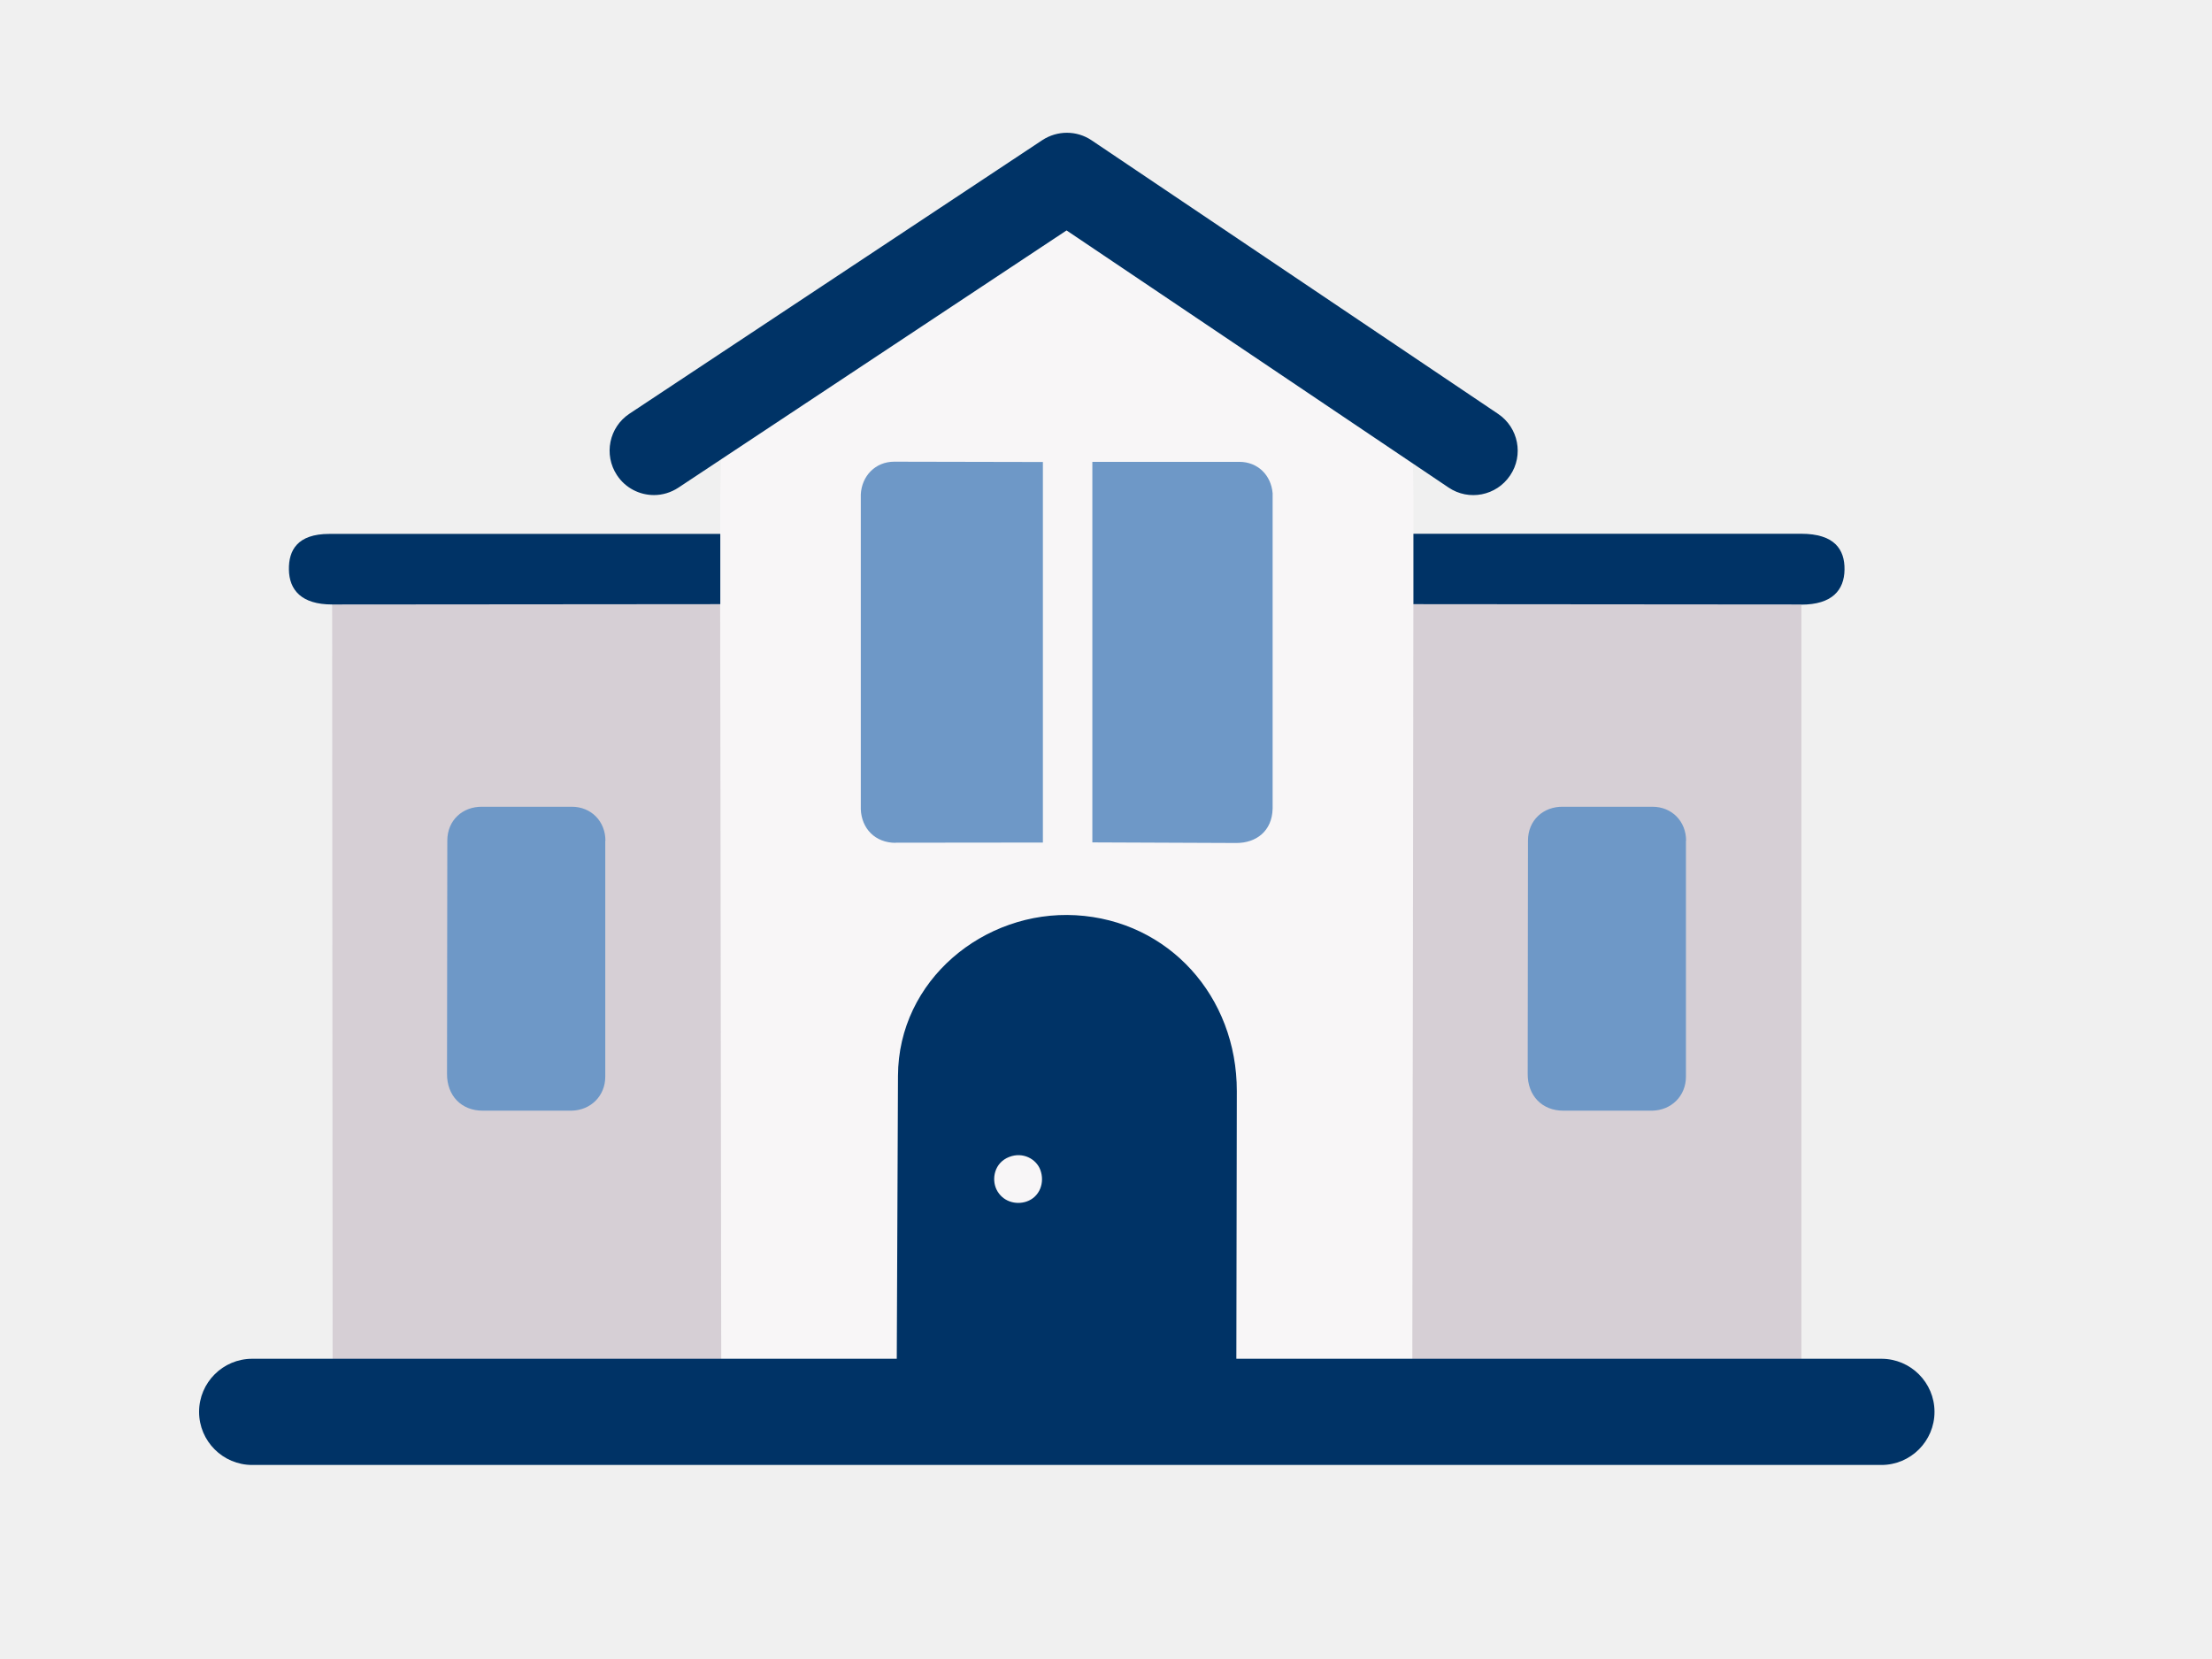
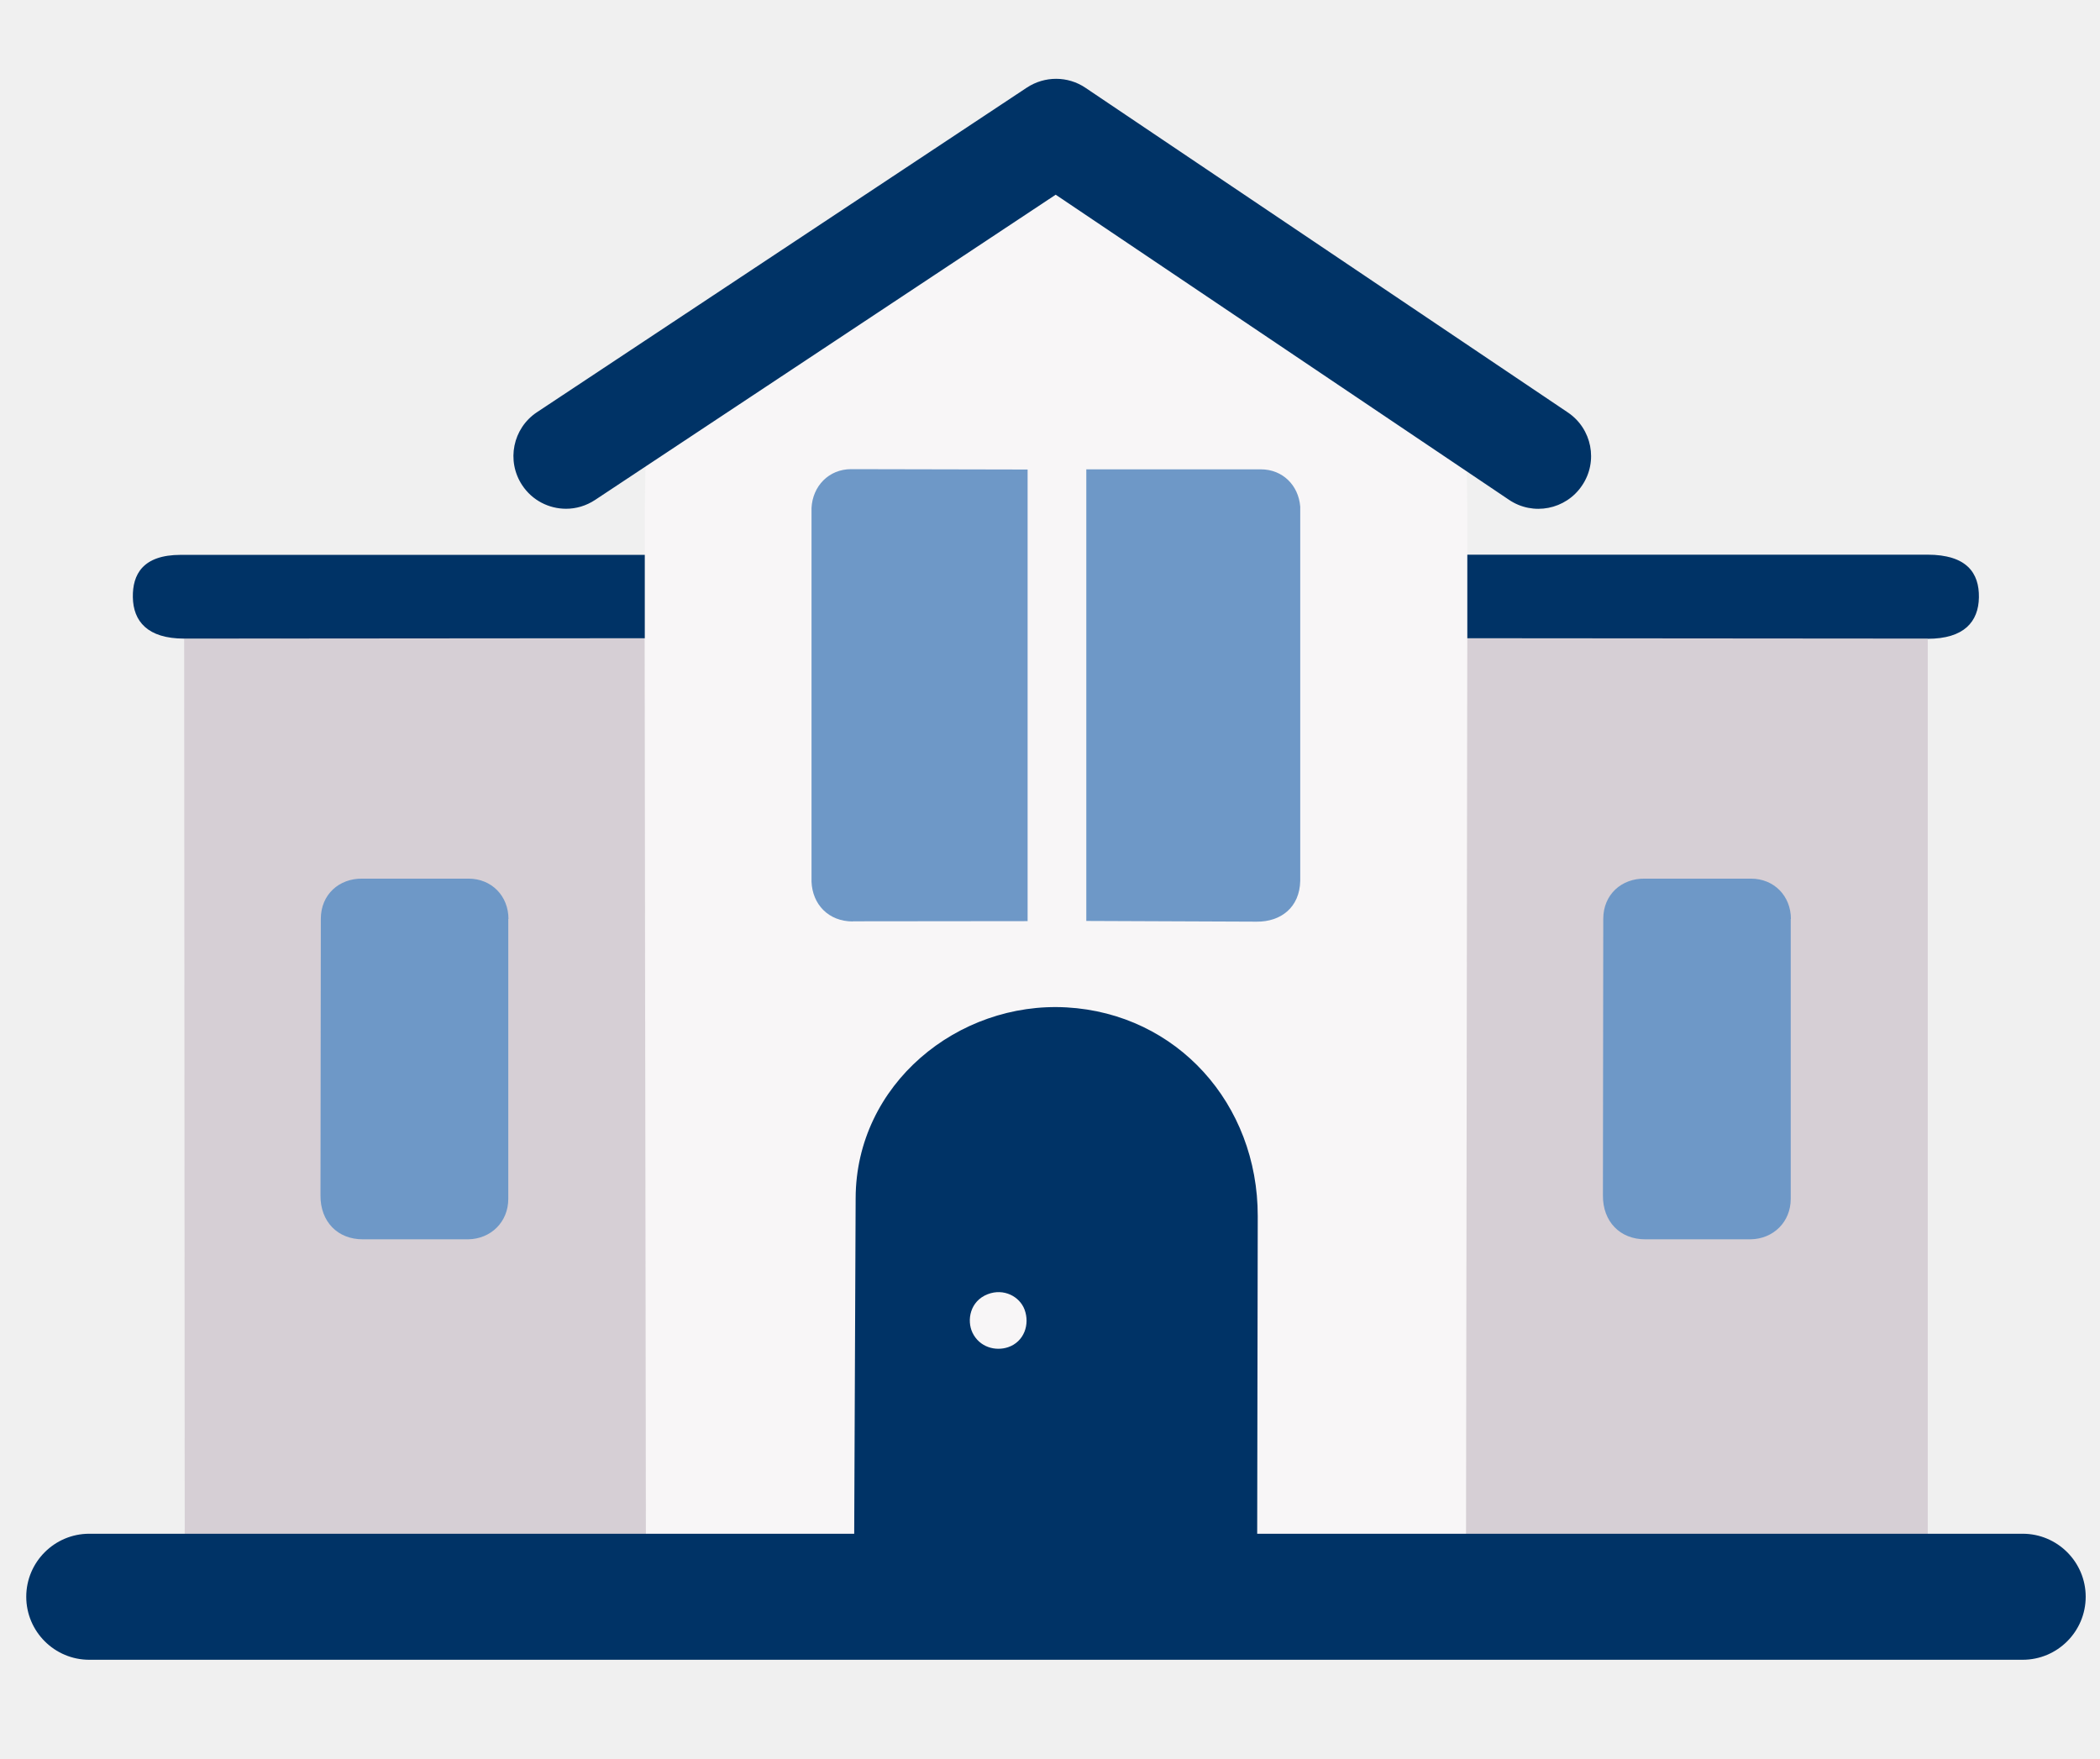
- <svg xmlns="http://www.w3.org/2000/svg" viewBox="80 25 100 75" fill="none">
+ <svg xmlns="http://www.w3.org/2000/svg" viewBox="88 28 80 67" fill="none">
  <g clip-path="url(#clipEasyBldg)">
    <path d="M125.624 77.303C124.952 77.564 124.821 78.298 125.048 78.771C125.308 79.327 125.912 79.485 126.406 79.32C127.01 79.114 127.243 78.456 127.03 77.886C126.845 77.399 126.241 77.063 125.624 77.303Z" fill="#003366" />
    <path d="M143.871 45.323L143.898 47.395V52.306L143.85 86.454C143.569 86.468 112.611 86.441 112.611 86.441L112.563 52.306V47.395L112.597 45.316L126.79 35.788C127.771 35.13 128.896 35.267 129.836 35.891L143.871 45.323Z" fill="#F8F6F7" />
    <path d="M112.556 52.306L112.604 86.481L95.037 86.447L95.016 52.327L112.556 52.299V52.306Z" fill="#D6CFD5" />
    <path d="M161.438 52.327V86.481L143.85 86.447L143.898 52.299L161.438 52.327Z" fill="#D6CFD5" />
    <path d="M161.439 52.327L143.898 52.313V49.13H161.425C162.927 49.13 163.401 49.83 163.387 50.756C163.373 51.682 162.824 52.334 161.432 52.334L161.439 52.327Z" fill="#003366" />
    <path d="M112.563 49.13V52.313L95.016 52.327C93.623 52.327 93.075 51.669 93.061 50.749C93.047 49.892 93.431 49.137 94.886 49.137H112.563V49.13Z" fill="#003366" />
    <path d="M135.893 86.447L135.914 74.333C135.921 70.046 132.834 66.616 128.635 66.376C124.492 66.142 120.610 69.305 120.596 73.64L120.541 86.44" fill="#003366" />
    <path d="M125.624 77.303C126.241 77.063 126.845 77.392 127.030 77.886C127.243 78.455 127.010 79.114 126.406 79.32C125.919 79.484 125.315 79.32 125.048 78.771C124.821 78.297 124.952 77.564 125.624 77.303Z" fill="#F8F6F7" />
    <path d="M120.493 63.103C119.553 63.103 118.949 62.445 118.915 61.587V47.353C118.956 46.517 119.574 45.872 120.424 45.872L127.147 45.886V63.09L120.486 63.097L120.493 63.103Z" fill="#6E98C7" />
    <path d="M137.533 61.553C137.512 62.575 136.785 63.117 135.879 63.11L129.383 63.083V45.879H136.030C136.854 45.879 137.464 46.475 137.533 47.299V61.553Z" fill="#6E98C7" />
    <path d="M165.054 91.228H91.401C90.077 91.228 89 90.151 89 88.827C89 87.504 90.077 86.427 91.401 86.427H165.054C166.378 86.427 167.455 87.504 167.455 88.827C167.455 90.151 166.378 91.228 165.054 91.228Z" fill="#003366" />
    <path d="M109.566 47.381C108.914 47.381 108.276 47.065 107.892 46.482C107.281 45.556 107.535 44.315 108.454 43.704L127.120 31.336C127.799 30.89 128.677 30.89 129.349 31.343L147.726 43.711C148.645 44.328 148.892 45.577 148.268 46.496C147.651 47.415 146.402 47.662 145.483 47.038L128.217 35.417L110.670 47.045C110.327 47.271 109.943 47.381 109.566 47.381Z" fill="#003366" />
    <path d="M107.370 63.007C107.370 62.136 106.732 61.471 105.847 61.471H101.807C100.915 61.457 100.222 62.081 100.222 63L100.209 73.544C100.202 74.525 100.853 75.218 101.834 75.211H105.834C106.705 75.197 107.363 74.545 107.363 73.674V63.007H107.370Z" fill="#6E98C7" />
    <path d="M156.225 63.007C156.225 62.136 155.587 61.471 154.702 61.471H150.662C149.770 61.457 149.077 62.081 149.077 63L149.064 73.544C149.057 74.525 149.708 75.218 150.689 75.211H154.689C155.560 75.197 156.218 74.545 156.218 73.674V63.007H156.225Z" fill="#6E98C7" />
  </g>
  <defs>
    <clipPath id="clipEasyBldg">
      <rect width="78.455" height="60.228" fill="white" transform="translate(89 31)" />
    </clipPath>
  </defs>
</svg>
